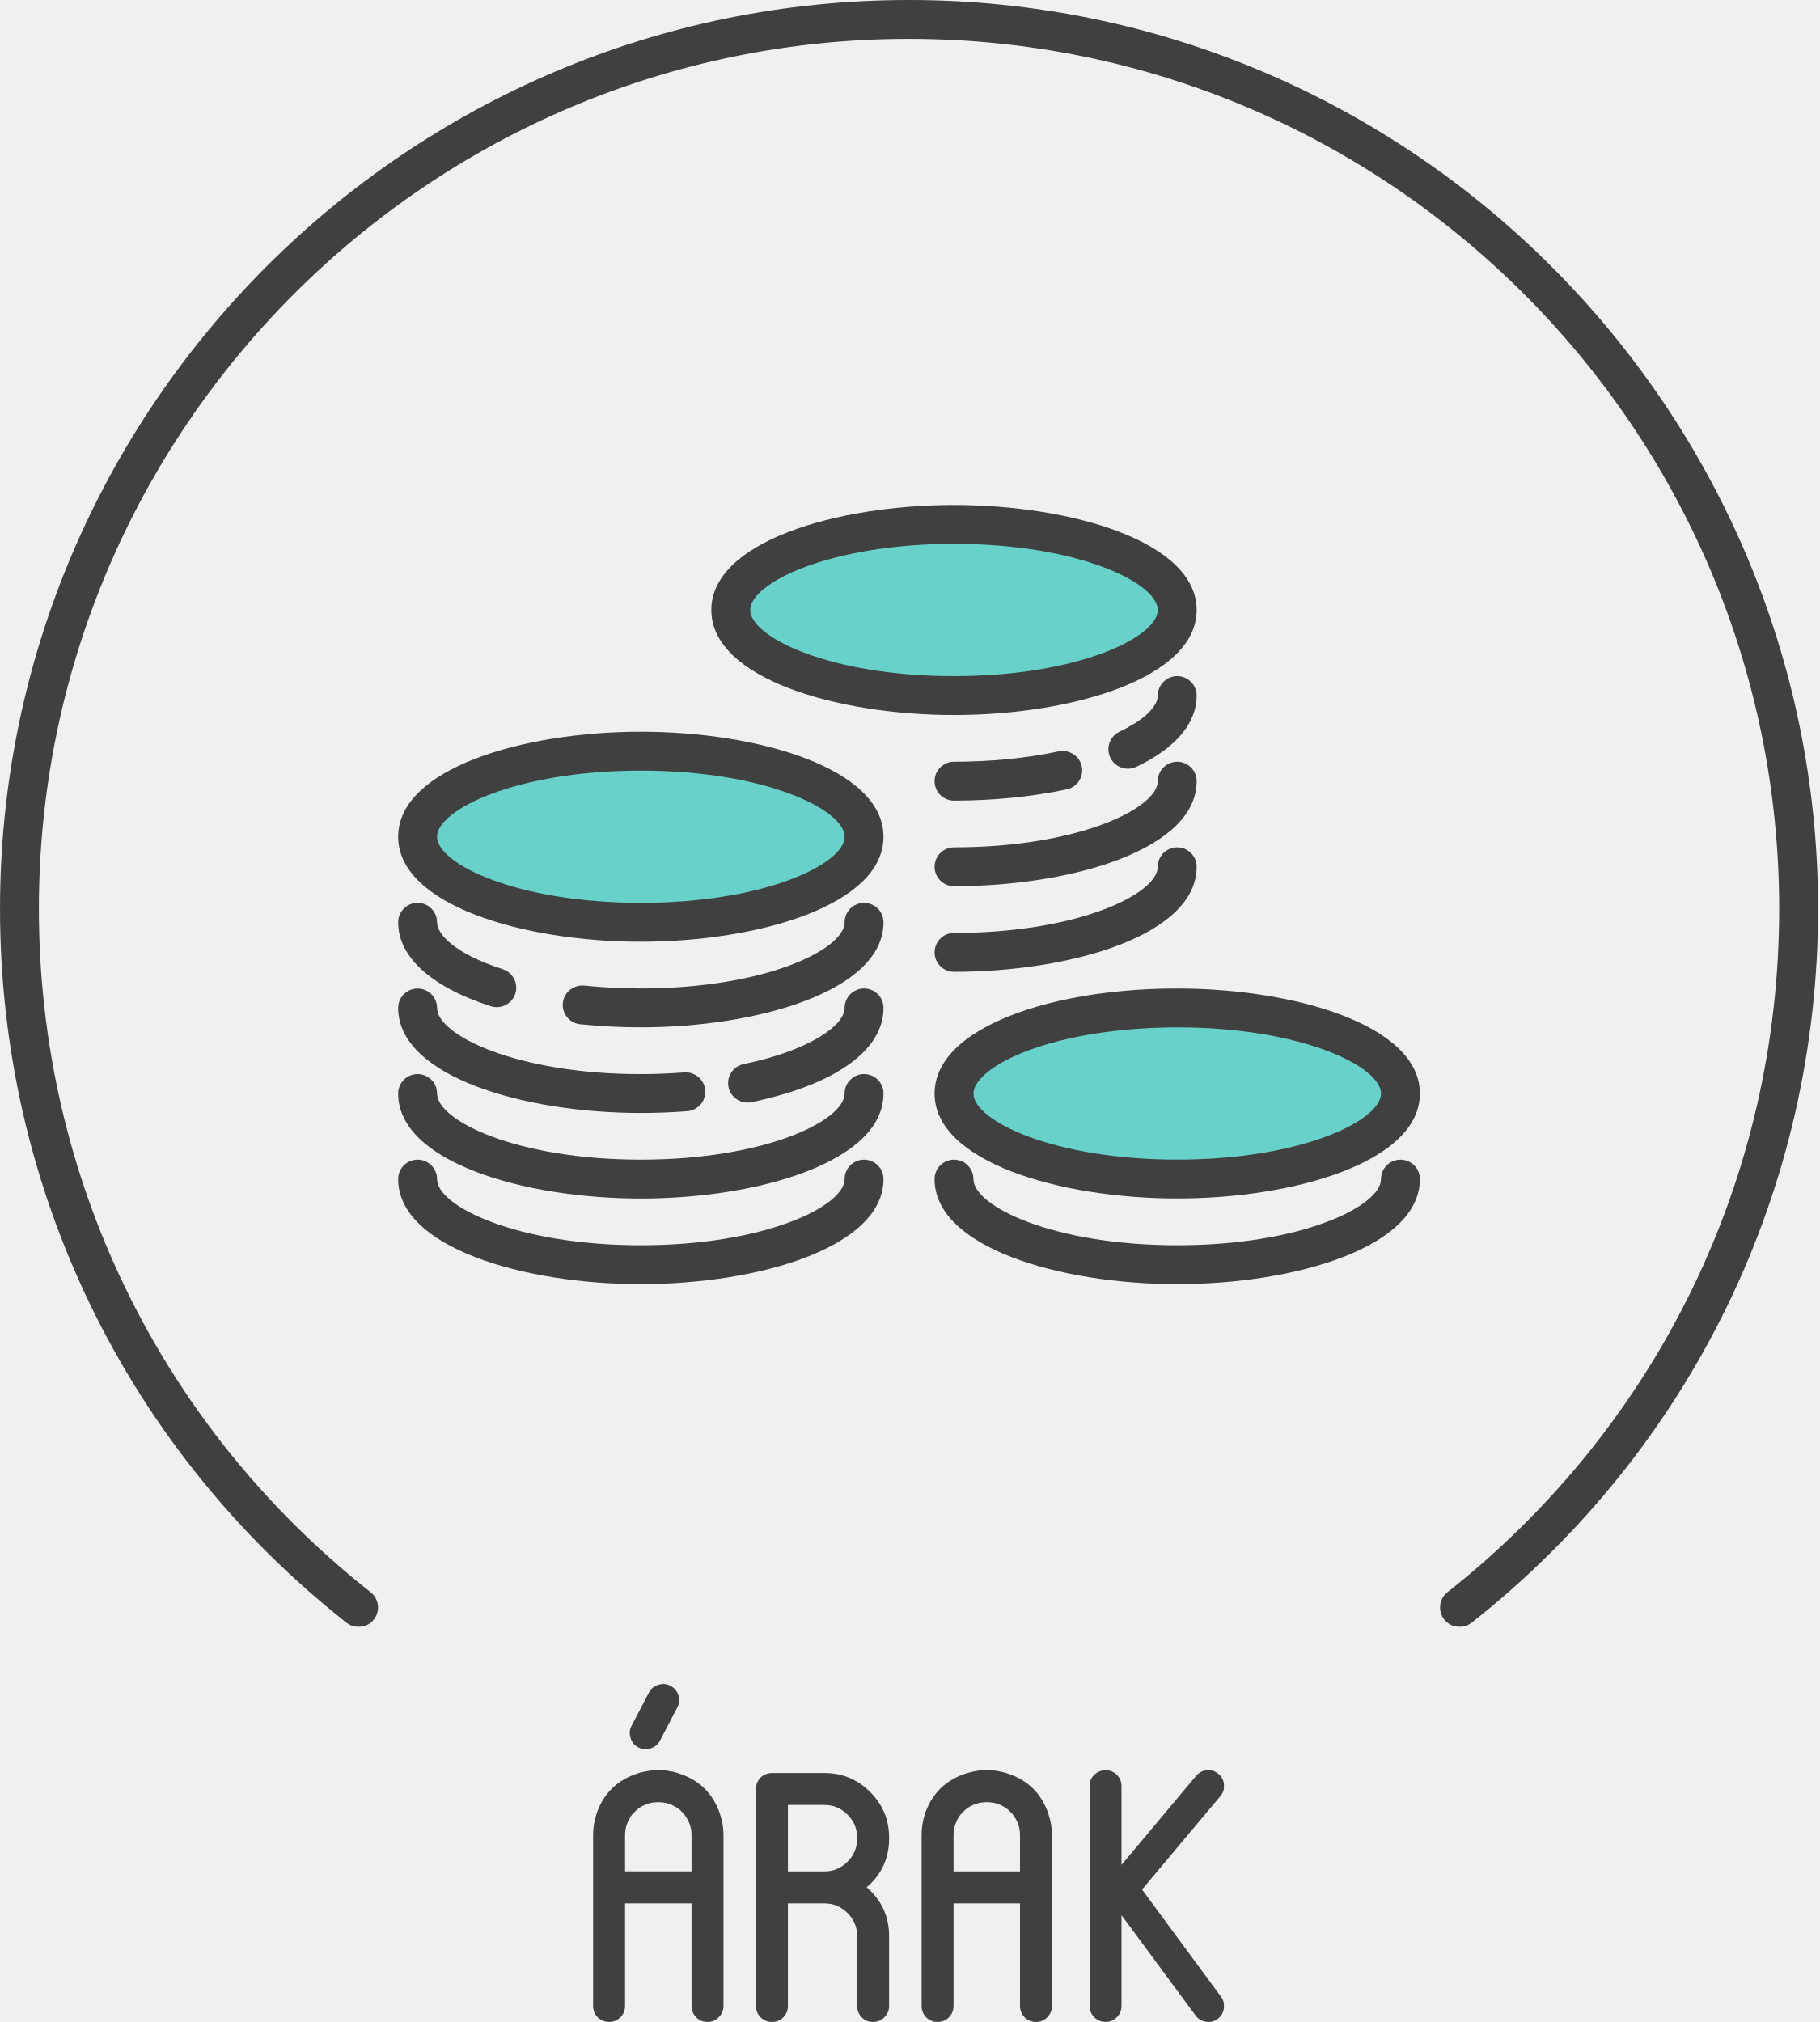
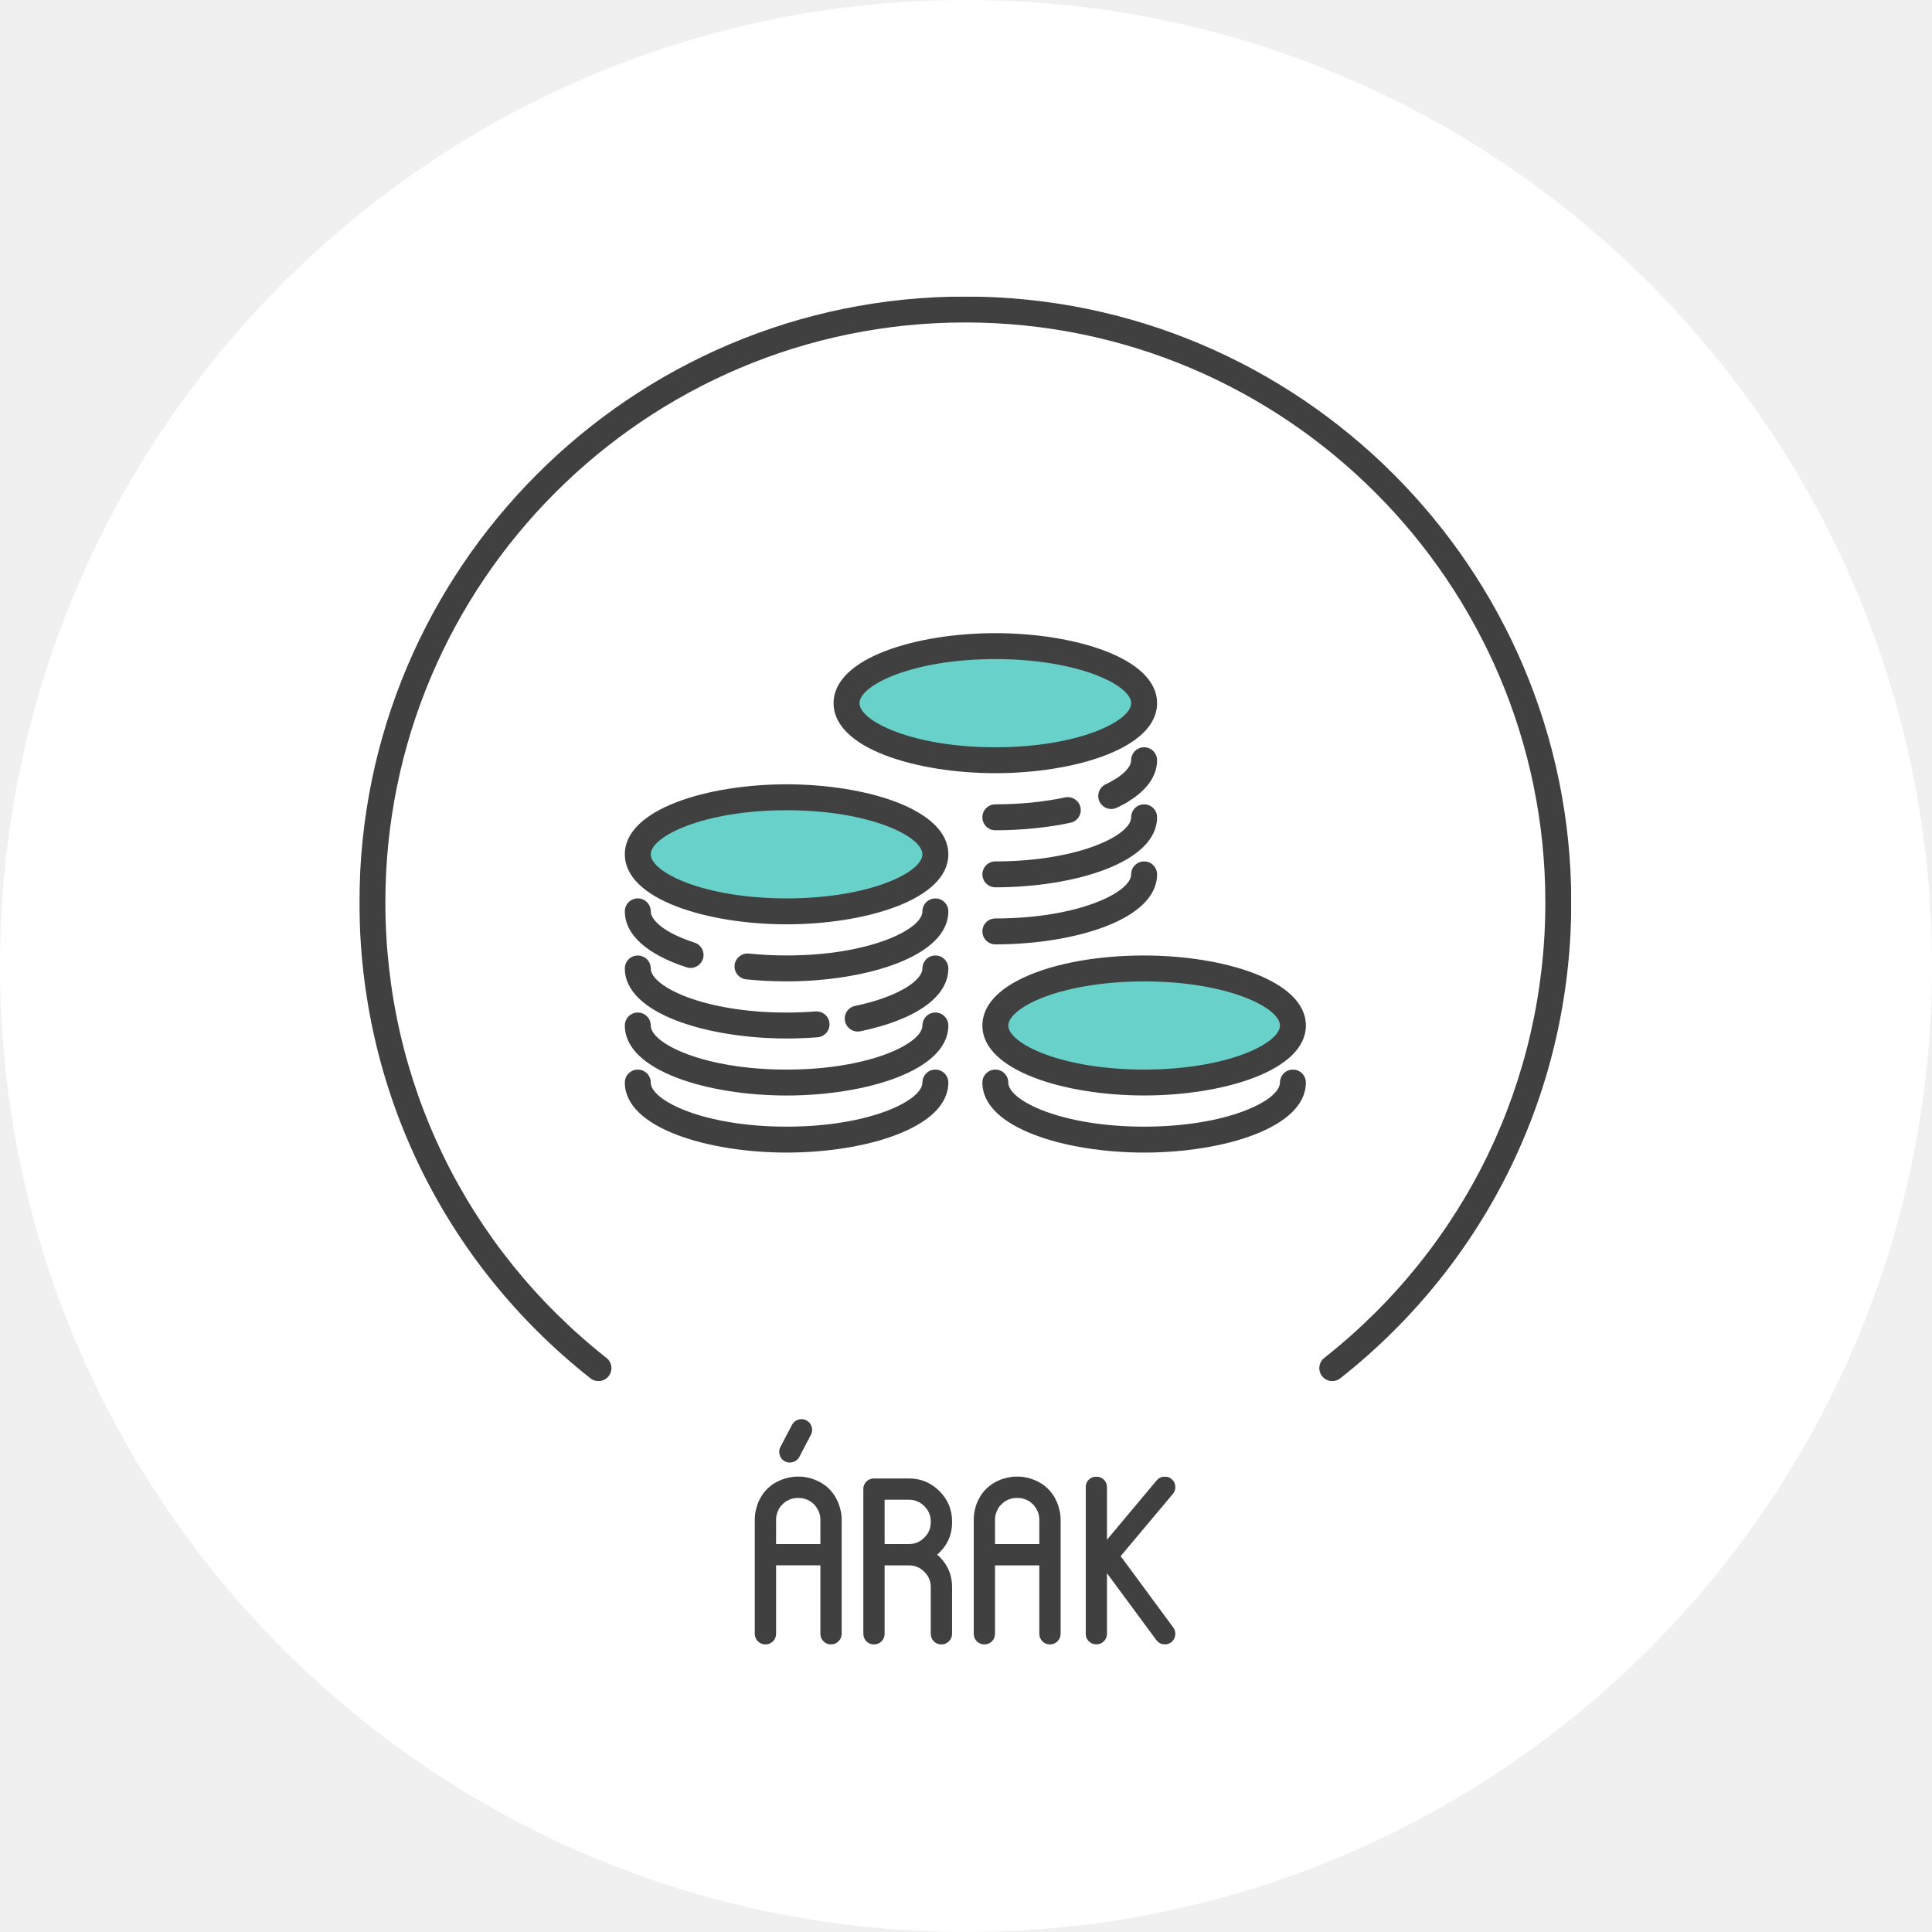
- <svg xmlns="http://www.w3.org/2000/svg" xmlns:xlink="http://www.w3.org/1999/xlink" width="135px" height="150px" viewBox="0 0 135 150" version="1.1">
+ <svg xmlns="http://www.w3.org/2000/svg" xmlns:xlink="http://www.w3.org/1999/xlink" width="215px" height="215px" viewBox="0 0 215 215" version="1.1">
  <defs>
-     <polygon id="path-1" points="0.05 20.192 10.031 20.192 10.031 1.512 0.05 1.512 0.05 20.192" />
-     <polygon id="path-3" points="134.856 0.001 134.856 120.694 0.001 120.694 0.001 0.001 134.856 0.001" />
+     <polygon id="path-1" points="0.05 19.192 10.031 19.192 10.031 0.512 0.05 0.512" />
+     <polygon id="path-3" points="134.856 0.001 134.856 120.694 0.001 120.694 0.001 0.001" />
  </defs>
-   <g id="monitor" stroke="none" stroke-width="1" fill="none" fill-rule="evenodd">
-     <g id="árak" transform="translate(-615, -184)">
-       <g id="Page-1" transform="translate(615, 183)">
-         <path d="M64.093,63.073 C64.093,66.58 56.682,69.419 47.535,69.419 C38.391,69.419 30.977,66.58 30.977,63.073 C30.977,59.565 38.391,56.724 47.535,56.724 C56.682,56.724 64.093,59.565 64.093,63.073" id="Fill-1" fill="#68D1C9" />
-         <path d="M87.322,46.252 C87.322,49.76 79.911,52.601 70.767,52.601 C61.62,52.601 54.206,49.76 54.206,46.252 C54.206,42.745 61.62,39.903 70.767,39.903 C79.911,39.903 87.322,42.745 87.322,46.252" id="Fill-3" fill="#68D1C9" />
-         <path d="M103.88,82.121 C103.88,85.629 96.469,88.47 87.325,88.47 C78.178,88.47 70.765,85.629 70.765,82.121 C70.765,78.613 78.178,75.772 87.325,75.772 C96.469,75.772 103.88,78.613 103.88,82.121" id="Fill-5" fill="#68D1C9" />
-         <path d="M49.737,126.061 C49.449,125.908 49.149,125.882 48.837,125.986 C48.523,126.078 48.292,126.269 48.139,126.554 L46.847,129.026 C46.694,129.315 46.671,129.615 46.772,129.926 C46.864,130.241 47.052,130.472 47.34,130.625 C47.637,130.777 47.943,130.803 48.252,130.7 C48.569,130.607 48.8,130.417 48.953,130.131 L50.245,127.659 C50.398,127.371 50.421,127.071 50.32,126.759 C50.219,126.445 50.026,126.214 49.737,126.061 L49.737,126.061 Z M51.295,139.826 L51.295,137.115 C51.295,136.795 51.234,136.486 51.107,136.189 L51.093,136.163 C51.001,135.952 50.882,135.759 50.738,135.58 C50.75,135.589 50.738,135.577 50.715,135.543 C50.637,135.459 50.551,135.375 50.461,135.289 C50.427,135.263 50.398,135.243 50.383,135.225 C50.331,135.185 50.279,135.145 50.23,135.113 C50.178,135.078 50.127,135.044 50.066,135.012 L49.89,134.923 L49.711,134.845 C49.645,134.822 49.604,134.807 49.599,134.807 C49.503,134.775 49.408,134.75 49.307,134.732 C49.29,134.732 49.255,134.726 49.203,134.718 C49.085,134.703 48.978,134.695 48.889,134.695 L48.774,134.695 C48.681,134.695 48.575,134.703 48.456,134.718 C48.404,134.726 48.37,134.732 48.355,134.732 C48.252,134.75 48.156,134.775 48.064,134.807 L47.937,134.845 C47.877,134.871 47.825,134.897 47.773,134.923 C47.695,134.954 47.637,134.986 47.594,135.012 C47.525,135.044 47.473,135.078 47.429,135.113 C47.38,135.145 47.328,135.185 47.277,135.225 C47.271,135.225 47.245,135.249 47.202,135.289 C47.109,135.375 47.026,135.459 46.948,135.543 C46.939,135.551 46.933,135.56 46.933,135.569 C46.928,135.577 46.916,135.58 46.913,135.58 C46.766,135.759 46.653,135.952 46.567,136.163 C46.567,136.157 46.561,136.163 46.555,136.189 C46.428,136.486 46.365,136.795 46.365,137.115 L46.365,139.826 L51.295,139.826 Z M53.424,135.644 C53.588,136.125 53.666,136.616 53.666,137.115 L53.666,149.804 C53.666,150.133 53.548,150.416 53.311,150.652 C53.083,150.88 52.803,150.996 52.475,150.996 C52.146,150.996 51.866,150.88 51.638,150.652 C51.41,150.416 51.295,150.133 51.295,149.804 L51.295,142.198 L46.365,142.198 L46.365,149.804 C46.365,150.133 46.252,150.416 46.022,150.652 C45.785,150.88 45.508,150.996 45.188,150.996 C44.856,150.996 44.574,150.88 44.337,150.652 C44.109,150.416 43.994,150.133 43.994,149.804 L43.994,137.115 C43.994,136.616 44.072,136.125 44.225,135.644 C44.248,135.56 44.253,135.54 44.236,135.58 C44.758,134.034 45.8,133.022 47.354,132.54 C47.363,132.54 47.375,132.534 47.392,132.525 C47.519,132.491 47.649,132.459 47.784,132.425 L47.825,132.425 C47.848,132.416 47.865,132.413 47.874,132.413 C47.995,132.387 48.116,132.367 48.24,132.35 L48.332,132.335 C48.5,132.326 48.653,132.324 48.788,132.324 L48.875,132.324 C49.01,132.324 49.16,132.326 49.316,132.335 L49.42,132.35 C49.55,132.367 49.671,132.387 49.789,132.413 C49.798,132.413 49.806,132.416 49.824,132.425 L49.876,132.425 C50.011,132.459 50.144,132.491 50.271,132.525 C50.277,132.534 50.285,132.54 50.294,132.54 C51.849,133.022 52.89,134.034 53.412,135.58 C53.421,135.589 53.424,135.603 53.424,135.618 L53.424,135.644 Z" id="Fill-7" fill="#404041" />
-         <path d="M58.444,139.828 L61.147,139.828 C61.814,139.828 62.382,139.591 62.855,139.118 C63.34,138.645 63.579,138.071 63.579,137.393 L63.579,137.318 C63.579,136.649 63.34,136.08 62.855,135.607 C62.382,135.134 61.814,134.898 61.147,134.898 L58.444,134.898 L58.444,139.828 Z M65.95,137.393 C65.95,138.847 65.396,140.053 64.289,141.007 C65.396,141.971 65.95,143.174 65.95,144.619 L65.95,149.803 C65.95,150.134 65.832,150.417 65.595,150.654 C65.367,150.881 65.088,150.997 64.759,150.997 C64.427,150.997 64.153,150.881 63.919,150.654 C63.694,150.417 63.579,150.134 63.579,149.803 L63.579,144.619 C63.579,143.953 63.34,143.381 62.855,142.908 C62.382,142.435 61.814,142.199 61.147,142.199 L58.444,142.199 L58.444,149.803 C58.444,150.134 58.332,150.417 58.104,150.654 C57.867,150.881 57.588,150.997 57.267,150.997 C56.939,150.997 56.653,150.881 56.416,150.654 C56.191,150.417 56.076,150.134 56.076,149.803 L56.076,133.704 C56.076,133.375 56.191,133.098 56.416,132.867 C56.653,132.639 56.939,132.527 57.267,132.527 L61.147,132.527 C62.471,132.527 63.605,132.994 64.542,133.934 C65.48,134.872 65.95,136 65.95,137.318 L65.95,137.393 Z" id="Fill-9" fill="#404041" />
-         <path d="M75.659,139.828 L75.659,137.116 C75.659,136.793 75.599,136.484 75.475,136.19 L75.457,136.164 C75.365,135.954 75.247,135.757 75.102,135.581 C75.114,135.59 75.102,135.576 75.079,135.544 C74.999,135.457 74.915,135.374 74.825,135.29 C74.791,135.264 74.762,135.244 74.748,135.227 C74.696,135.183 74.644,135.146 74.595,135.111 C74.543,135.08 74.488,135.045 74.43,135.01 C74.381,134.984 74.318,134.955 74.257,134.921 C74.194,134.898 74.133,134.872 74.075,134.846 C74.009,134.82 73.969,134.808 73.963,134.808 C73.868,134.774 73.773,134.748 73.672,134.73 C73.654,134.73 73.62,134.728 73.568,134.719 C73.45,134.702 73.343,134.693 73.253,134.693 L73.141,134.693 C73.046,134.693 72.939,134.702 72.821,134.719 C72.769,134.728 72.734,134.73 72.717,134.73 C72.616,134.748 72.521,134.774 72.428,134.808 L72.301,134.846 C72.241,134.872 72.189,134.898 72.137,134.921 C72.059,134.955 72.001,134.984 71.958,135.01 C71.889,135.045 71.837,135.08 71.794,135.111 C71.745,135.146 71.693,135.183 71.641,135.227 C71.632,135.227 71.609,135.247 71.566,135.29 C71.474,135.374 71.39,135.457 71.312,135.544 C71.303,135.553 71.298,135.561 71.298,135.567 C71.292,135.576 71.28,135.581 71.275,135.581 C71.13,135.757 71.018,135.954 70.931,136.164 C70.931,136.155 70.925,136.164 70.92,136.19 C70.793,136.484 70.729,136.793 70.729,137.116 L70.729,139.828 L75.659,139.828 Z M77.788,135.645 C77.952,136.127 78.03,136.617 78.03,137.116 L78.03,149.803 C78.03,150.134 77.912,150.417 77.675,150.654 C77.45,150.881 77.168,150.997 76.842,150.997 C76.51,150.997 76.233,150.881 76.002,150.654 C75.777,150.417 75.659,150.134 75.659,149.803 L75.659,142.199 L70.729,142.199 L70.729,149.803 C70.729,150.134 70.614,150.417 70.389,150.654 C70.152,150.881 69.87,150.997 69.55,150.997 C69.224,150.997 68.938,150.881 68.701,150.654 C68.474,150.417 68.361,150.134 68.361,149.803 L68.361,137.116 C68.361,136.617 68.433,136.127 68.586,135.645 C68.615,135.561 68.618,135.538 68.6,135.581 C69.123,134.035 70.164,133.02 71.719,132.538 C71.727,132.538 71.739,132.535 71.753,132.527 C71.883,132.492 72.013,132.457 72.149,132.426 L72.189,132.426 C72.212,132.417 72.229,132.411 72.238,132.411 C72.356,132.385 72.477,132.365 72.604,132.348 L72.697,132.336 C72.864,132.328 73.017,132.322 73.152,132.322 L73.242,132.322 C73.372,132.322 73.525,132.328 73.68,132.336 L73.784,132.348 C73.914,132.365 74.032,132.385 74.156,132.411 C74.159,132.411 74.171,132.417 74.188,132.426 L74.24,132.426 C74.375,132.457 74.511,132.492 74.635,132.527 C74.638,132.535 74.65,132.538 74.661,132.538 C76.21,133.02 77.254,134.035 77.776,135.581 C77.782,135.59 77.788,135.602 77.788,135.619 L77.788,135.645 Z" id="Fill-11" fill="#404041" />
-         <g id="Group-15" transform="translate(80.76923, 130.8065)">
+   <g id="Page-1" stroke="none" stroke-width="1" fill="none" fill-rule="evenodd">
+     <circle id="Oval" fill="#FFFFFF" cx="107.5" cy="107.5" r="107.5" />
+     <g id="pricesbig" transform="translate(40, 32)">
+       <path d="M64.093,63.073 C64.093,66.58 56.682,69.419 47.535,69.419 C38.391,69.419 30.977,66.58 30.977,63.073 C30.977,59.565 38.391,56.724 47.535,56.724 C56.682,56.724 64.093,59.565 64.093,63.073" id="Fill-1" fill="#68D1C9" fill-rule="nonzero" />
+       <path d="M87.322,46.252 C87.322,49.76 79.911,52.601 70.767,52.601 C61.62,52.601 54.206,49.76 54.206,46.252 C54.206,42.745 61.62,39.903 70.767,39.903 C79.911,39.903 87.322,42.745 87.322,46.252" id="Fill-3" fill="#68D1C9" fill-rule="nonzero" />
+       <path d="M103.88,82.121 C103.88,85.629 96.469,88.47 87.325,88.47 C78.178,88.47 70.765,85.629 70.765,82.121 C70.765,78.613 78.178,75.772 87.325,75.772 C96.469,75.772 103.88,78.613 103.88,82.121" id="Fill-5" fill="#68D1C9" fill-rule="nonzero" />
+       <path d="M49.737,126.061 C49.449,125.908 49.149,125.882 48.837,125.986 C48.523,126.078 48.292,126.269 48.139,126.554 L46.847,129.026 C46.694,129.315 46.671,129.615 46.772,129.926 C46.864,130.241 47.052,130.472 47.34,130.625 C47.637,130.777 47.943,130.803 48.252,130.7 C48.569,130.607 48.8,130.417 48.953,130.131 L50.245,127.659 C50.398,127.371 50.421,127.071 50.32,126.759 C50.219,126.445 50.026,126.214 49.737,126.061 L49.737,126.061 Z M51.295,139.826 L51.295,137.115 C51.295,136.795 51.234,136.486 51.107,136.189 L51.093,136.163 C51.001,135.952 50.882,135.759 50.738,135.58 C50.75,135.589 50.738,135.577 50.715,135.543 C50.637,135.459 50.551,135.375 50.461,135.289 C50.427,135.263 50.398,135.243 50.383,135.225 C50.331,135.185 50.279,135.145 50.23,135.113 C50.178,135.078 50.127,135.044 50.066,135.012 L49.89,134.923 L49.711,134.845 C49.645,134.822 49.604,134.807 49.599,134.807 C49.503,134.775 49.408,134.75 49.307,134.732 C49.29,134.732 49.255,134.726 49.203,134.718 C49.085,134.703 48.978,134.695 48.889,134.695 L48.774,134.695 C48.681,134.695 48.575,134.703 48.456,134.718 C48.404,134.726 48.37,134.732 48.355,134.732 C48.252,134.75 48.156,134.775 48.064,134.807 L47.937,134.845 C47.877,134.871 47.825,134.897 47.773,134.923 C47.695,134.954 47.637,134.986 47.594,135.012 C47.525,135.044 47.473,135.078 47.429,135.113 C47.38,135.145 47.328,135.185 47.277,135.225 C47.271,135.225 47.245,135.249 47.202,135.289 C47.109,135.375 47.026,135.459 46.948,135.543 C46.939,135.551 46.933,135.56 46.933,135.569 C46.928,135.577 46.916,135.58 46.913,135.58 C46.766,135.759 46.653,135.952 46.567,136.163 C46.567,136.157 46.561,136.163 46.555,136.189 C46.428,136.486 46.365,136.795 46.365,137.115 L46.365,139.826 L51.295,139.826 Z M53.424,135.644 C53.588,136.125 53.666,136.616 53.666,137.115 L53.666,149.804 C53.666,150.133 53.548,150.416 53.311,150.652 C53.083,150.88 52.803,150.996 52.475,150.996 C52.146,150.996 51.866,150.88 51.638,150.652 C51.41,150.416 51.295,150.133 51.295,149.804 L51.295,142.198 L46.365,142.198 L46.365,149.804 C46.365,150.133 46.252,150.416 46.022,150.652 C45.785,150.88 45.508,150.996 45.188,150.996 C44.856,150.996 44.574,150.88 44.337,150.652 C44.109,150.416 43.994,150.133 43.994,149.804 L43.994,137.115 C43.994,136.616 44.072,136.125 44.225,135.644 C44.248,135.56 44.253,135.54 44.236,135.58 C44.758,134.034 45.8,133.022 47.354,132.54 C47.363,132.54 47.375,132.534 47.392,132.525 C47.519,132.491 47.649,132.459 47.784,132.425 L47.825,132.425 C47.848,132.416 47.865,132.413 47.874,132.413 C47.995,132.387 48.116,132.367 48.24,132.35 L48.332,132.335 C48.5,132.326 48.653,132.324 48.788,132.324 L48.875,132.324 C49.01,132.324 49.16,132.326 49.316,132.335 L49.42,132.35 C49.55,132.367 49.671,132.387 49.789,132.413 C49.798,132.413 49.806,132.416 49.824,132.425 L49.876,132.425 C50.011,132.459 50.144,132.491 50.271,132.525 C50.277,132.534 50.285,132.54 50.294,132.54 C51.849,133.022 52.89,134.034 53.412,135.58 C53.421,135.589 53.424,135.603 53.424,135.618 L53.424,135.644 Z" id="Fill-7" fill="#404041" fill-rule="nonzero" />
+       <path d="M58.444,139.828 L61.147,139.828 C61.814,139.828 62.382,139.591 62.855,139.118 C63.34,138.645 63.579,138.071 63.579,137.393 L63.579,137.318 C63.579,136.649 63.34,136.08 62.855,135.607 C62.382,135.134 61.814,134.898 61.147,134.898 L58.444,134.898 L58.444,139.828 Z M65.95,137.393 C65.95,138.847 65.396,140.053 64.289,141.007 C65.396,141.971 65.95,143.174 65.95,144.619 L65.95,149.803 C65.95,150.134 65.832,150.417 65.595,150.654 C65.367,150.881 65.088,150.997 64.759,150.997 C64.427,150.997 64.153,150.881 63.919,150.654 C63.694,150.417 63.579,150.134 63.579,149.803 L63.579,144.619 C63.579,143.953 63.34,143.381 62.855,142.908 C62.382,142.435 61.814,142.199 61.147,142.199 L58.444,142.199 L58.444,149.803 C58.444,150.134 58.332,150.417 58.104,150.654 C57.867,150.881 57.588,150.997 57.267,150.997 C56.939,150.997 56.653,150.881 56.416,150.654 C56.191,150.417 56.076,150.134 56.076,149.803 L56.076,133.704 C56.076,133.375 56.191,133.098 56.416,132.867 C56.653,132.639 56.939,132.527 57.267,132.527 L61.147,132.527 C62.471,132.527 63.605,132.994 64.542,133.934 C65.48,134.872 65.95,136 65.95,137.318 L65.95,137.393 Z" id="Fill-9" fill="#404041" fill-rule="nonzero" />
+       <path d="M75.659,139.828 L75.659,137.116 C75.659,136.793 75.599,136.484 75.475,136.19 L75.457,136.164 C75.365,135.954 75.247,135.757 75.102,135.581 C75.114,135.59 75.102,135.576 75.079,135.544 C74.999,135.457 74.915,135.374 74.825,135.29 C74.791,135.264 74.762,135.244 74.748,135.227 C74.696,135.183 74.644,135.146 74.595,135.111 C74.543,135.08 74.488,135.045 74.43,135.01 C74.381,134.984 74.318,134.955 74.257,134.921 C74.194,134.898 74.133,134.872 74.075,134.846 C74.009,134.82 73.969,134.808 73.963,134.808 C73.868,134.774 73.773,134.748 73.672,134.73 C73.654,134.73 73.62,134.728 73.568,134.719 C73.45,134.702 73.343,134.693 73.253,134.693 L73.141,134.693 C73.046,134.693 72.939,134.702 72.821,134.719 C72.769,134.728 72.734,134.73 72.717,134.73 C72.616,134.748 72.521,134.774 72.428,134.808 L72.301,134.846 C72.241,134.872 72.189,134.898 72.137,134.921 C72.059,134.955 72.001,134.984 71.958,135.01 C71.889,135.045 71.837,135.08 71.794,135.111 C71.745,135.146 71.693,135.183 71.641,135.227 C71.632,135.227 71.609,135.247 71.566,135.29 C71.474,135.374 71.39,135.457 71.312,135.544 C71.303,135.553 71.298,135.561 71.298,135.567 C71.292,135.576 71.28,135.581 71.275,135.581 C71.13,135.757 71.018,135.954 70.931,136.164 C70.931,136.155 70.925,136.164 70.92,136.19 C70.793,136.484 70.729,136.793 70.729,137.116 L70.729,139.828 L75.659,139.828 Z M77.788,135.645 C77.952,136.127 78.03,136.617 78.03,137.116 L78.03,149.803 C78.03,150.134 77.912,150.417 77.675,150.654 C77.45,150.881 77.168,150.997 76.842,150.997 C76.51,150.997 76.233,150.881 76.002,150.654 C75.777,150.417 75.659,150.134 75.659,149.803 L75.659,142.199 L70.729,142.199 L70.729,149.803 C70.729,150.134 70.614,150.417 70.389,150.654 C70.152,150.881 69.87,150.997 69.55,150.997 C69.224,150.997 68.938,150.881 68.701,150.654 C68.474,150.417 68.361,150.134 68.361,149.803 L68.361,137.116 C68.361,136.617 68.433,136.127 68.586,135.645 C68.615,135.561 68.618,135.538 68.6,135.581 C69.123,134.035 70.164,133.02 71.719,132.538 C71.727,132.538 71.739,132.535 71.753,132.527 C71.883,132.492 72.013,132.457 72.149,132.426 L72.189,132.426 C72.212,132.417 72.229,132.411 72.238,132.411 C72.356,132.385 72.477,132.365 72.604,132.348 L72.697,132.336 C72.864,132.328 73.017,132.322 73.152,132.322 L73.242,132.322 C73.372,132.322 73.525,132.328 73.68,132.336 L73.784,132.348 C73.914,132.365 74.032,132.385 74.156,132.411 C74.159,132.411 74.171,132.417 74.188,132.426 L74.24,132.426 C74.375,132.457 74.511,132.492 74.635,132.527 C74.638,132.535 74.65,132.538 74.661,132.538 C76.21,133.02 77.254,134.035 77.776,135.581 C77.782,135.59 77.788,135.602 77.788,135.619 L77.788,135.645 Z" id="Fill-11" fill="#404041" fill-rule="nonzero" />
+       <g id="Group-15" transform="translate(80.76923, 131.8065)">
+         <g id="Fill-13-Clipped">
          <mask id="mask-2" fill="white">
            <use xlink:href="#path-1" />
          </mask>
-           <g id="Clip-14" />
-           <path d="M9.8,18.313 C9.991,18.575 10.066,18.867 10.014,19.187 C9.965,19.51 9.812,19.767 9.558,19.96 C9.296,20.156 9.004,20.228 8.684,20.176 C8.361,20.125 8.104,19.969 7.911,19.706 L2.419,12.267 L2.419,18.997 C2.419,19.328 2.306,19.605 2.078,19.833 C1.842,20.07 1.565,20.188 1.242,20.188 C0.913,20.188 0.627,20.07 0.391,19.833 C0.166,19.605 0.05,19.328 0.05,18.997 L0.05,2.696 C0.05,2.367 0.166,2.087 0.391,1.859 C0.627,1.631 0.913,1.516 1.242,1.516 C1.565,1.516 1.842,1.631 2.078,1.859 C2.306,2.087 2.419,2.367 2.419,2.696 L2.419,8.54 L7.96,1.923 C8.174,1.677 8.436,1.542 8.759,1.516 C9.091,1.49 9.376,1.585 9.622,1.796 C9.864,2.006 10.002,2.272 10.025,2.595 C10.054,2.915 9.959,3.198 9.749,3.443 L3.942,10.366 L9.8,18.313 Z" id="Fill-13" fill="#404041" mask="url(#mask-2)" />
+           <g id="path-1" />
+           <path d="M9.8,17.313 C9.991,17.575 10.066,17.867 10.014,18.187 C9.965,18.51 9.812,18.767 9.558,18.96 C9.296,19.156 9.004,19.228 8.684,19.176 C8.361,19.125 8.104,18.969 7.911,18.706 L2.419,11.267 L2.419,17.997 C2.419,18.328 2.306,18.605 2.078,18.833 C1.842,19.07 1.565,19.188 1.242,19.188 C0.913,19.188 0.627,19.07 0.391,18.833 C0.166,18.605 0.05,18.328 0.05,17.997 L0.05,1.696 C0.05,1.367 0.166,1.087 0.391,0.859 C0.627,0.631 0.913,0.516 1.242,0.516 C1.565,0.516 1.842,0.631 2.078,0.859 C2.306,1.087 2.419,1.367 2.419,1.696 L2.419,7.54 L7.96,0.923 C8.174,0.677 8.436,0.542 8.759,0.516 C9.091,0.49 9.376,0.585 9.622,0.796 C9.864,1.006 10.002,1.272 10.025,1.595 C10.054,1.915 9.959,2.198 9.749,2.443 L3.942,9.366 L9.8,17.313 Z" id="Fill-13" fill="#404041" fill-rule="nonzero" mask="url(#mask-2)" />
        </g>
-         <g id="Group-18" transform="translate(0, 0.998846)">
+       </g>
+       <g id="Group-18" transform="translate(0, 0.998846)">
+         <g id="Fill-16-Clipped">
          <mask id="mask-4" fill="white">
            <use xlink:href="#path-3" />
          </mask>
-           <g id="Clip-17" />
-           <path d="M108.26,120.693 C107.836,120.693 107.412,120.505 107.127,120.145 C106.636,119.519 106.743,118.61 107.366,118.117 C123.004,105.782 131.972,87.301 131.972,67.417 C131.972,31.835 103.01,2.885 67.414,2.885 C31.833,2.885 2.885,31.835 2.885,67.417 C2.885,87.301 11.854,105.782 27.491,118.117 C28.117,118.61 28.224,119.519 27.731,120.145 C27.237,120.771 26.332,120.877 25.706,120.384 C9.37,107.496 0.001,88.189 0.001,67.417 C0.001,30.246 30.24,0.001 67.414,0.001 C104.6,0.001 134.857,30.246 134.857,67.417 C134.857,88.189 125.487,107.496 109.155,120.384 C108.889,120.592 108.572,120.693 108.26,120.693" id="Fill-16" fill="#404041" mask="url(#mask-4)" />
+           <g id="path-3" />
+           <path d="M108.26,120.693 C107.836,120.693 107.412,120.505 107.127,120.145 C106.636,119.519 106.743,118.61 107.366,118.117 C123.004,105.782 131.972,87.301 131.972,67.417 C131.972,31.835 103.01,2.885 67.414,2.885 C31.833,2.885 2.885,31.835 2.885,67.417 C2.885,87.301 11.854,105.782 27.491,118.117 C28.117,118.61 28.224,119.519 27.731,120.145 C27.237,120.771 26.332,120.877 25.706,120.384 C9.37,107.496 0.001,88.189 0.001,67.417 C0.001,30.246 30.24,0.001 67.414,0.001 C104.6,0.001 134.857,30.246 134.857,67.417 C134.857,88.189 125.487,107.496 109.155,120.384 C108.889,120.592 108.572,120.693 108.26,120.693" id="Fill-16" fill="#404041" fill-rule="nonzero" mask="url(#mask-4)" />
        </g>
-         <path d="M47.534,58.166 C38.306,58.166 32.419,61.07 32.419,63.072 C32.419,65.074 38.306,67.976 47.534,67.976 C56.762,67.976 62.65,65.074 62.65,63.072 C62.65,61.07 56.762,58.166 47.534,58.166 M47.534,70.861 C38.808,70.861 29.534,68.132 29.534,63.072 C29.534,58.013 38.808,55.281 47.534,55.281 C56.26,55.281 65.534,58.013 65.534,63.072 C65.534,68.132 56.26,70.861 47.534,70.861" id="Fill-19" fill="#404041" />
-         <path d="M36.849,75.716 C36.702,75.716 36.549,75.692 36.405,75.646 C31.974,74.207 29.534,71.994 29.534,69.418 C29.534,68.622 30.177,67.976 30.976,67.976 C31.772,67.976 32.418,68.622 32.418,69.418 C32.418,70.295 33.693,71.732 37.293,72.9 C38.052,73.148 38.468,73.962 38.222,74.718 C38.023,75.329 37.458,75.716 36.849,75.716" id="Fill-21" fill="#404041" />
-         <path d="M47.534,77.211 C46.005,77.211 44.491,77.136 43.034,76.983 C42.244,76.903 41.67,76.193 41.75,75.4 C41.831,74.606 42.558,74.041 43.334,74.113 C44.693,74.255 46.103,74.327 47.534,74.327 C56.762,74.327 62.65,71.422 62.65,69.423 C62.65,68.624 63.296,67.98 64.092,67.98 C64.891,67.98 65.534,68.624 65.534,69.423 C65.534,74.482 56.26,77.211 47.534,77.211" id="Fill-23" fill="#404041" />
-         <path d="M87.322,77.214 C82.265,77.214 77.508,78.131 74.595,79.669 L74.592,79.669 C73.098,80.456 72.206,81.371 72.206,82.121 C72.206,84.123 78.094,87.025 87.322,87.025 C96.55,87.025 102.437,84.123 102.437,82.121 C102.437,80.119 96.55,77.214 87.322,77.214 M87.322,89.909 C78.596,89.909 69.322,87.18 69.322,82.121 C69.322,80.78 70.002,78.824 73.248,77.116 C76.608,75.345 81.737,74.33 87.322,74.33 C96.048,74.33 105.322,77.061 105.322,82.121 C105.322,87.18 96.048,89.909 87.322,89.909" id="Fill-25" fill="#404041" />
-         <path d="M87.325,96.263 C78.599,96.263 69.322,93.531 69.322,88.471 C69.322,87.672 69.965,87.029 70.764,87.029 C71.56,87.029 72.206,87.672 72.206,88.471 C72.206,90.473 78.097,93.378 87.325,93.378 C96.55,93.378 102.437,90.473 102.437,88.471 C102.437,87.672 103.083,87.029 103.879,87.029 C104.678,87.029 105.322,87.672 105.322,88.471 C105.322,93.531 96.048,96.263 87.325,96.263" id="Fill-27" fill="#404041" />
-         <path d="M47.534,83.566 C38.808,83.566 29.534,80.835 29.534,75.775 C29.534,74.976 30.177,74.333 30.976,74.333 C31.773,74.333 32.419,74.976 32.419,75.775 C32.419,77.777 38.306,80.682 47.534,80.682 C48.639,80.682 49.718,80.636 50.759,80.555 C51.547,80.506 52.248,81.083 52.308,81.879 C52.375,82.672 51.78,83.367 50.984,83.431 C49.871,83.517 48.717,83.566 47.534,83.566" id="Fill-29" fill="#404041" />
-         <path d="M55.447,82.795 C54.781,82.795 54.181,82.327 54.04,81.647 C53.875,80.868 54.374,80.103 55.153,79.942 C60.074,78.912 62.65,77.066 62.65,75.771 C62.65,74.975 63.296,74.328 64.092,74.328 C64.889,74.328 65.535,74.975 65.535,75.771 C65.535,78.915 61.966,81.465 55.747,82.763 C55.643,82.786 55.545,82.795 55.447,82.795" id="Fill-31" fill="#404041" />
-         <path d="M47.534,89.913 C38.808,89.913 29.534,87.181 29.534,82.122 C29.534,81.323 30.177,80.679 30.976,80.679 C31.773,80.679 32.419,81.323 32.419,82.122 C32.419,84.124 38.306,87.028 47.534,87.028 C56.762,87.028 62.65,84.124 62.65,82.122 C62.65,81.323 63.296,80.679 64.092,80.679 C64.891,80.679 65.534,81.323 65.534,82.122 C65.534,87.181 56.26,89.913 47.534,89.913" id="Fill-33" fill="#404041" />
-         <path d="M47.534,96.263 C38.808,96.263 29.534,93.531 29.534,88.471 C29.534,87.672 30.177,87.029 30.976,87.029 C31.773,87.029 32.419,87.672 32.419,88.471 C32.419,90.473 38.306,93.378 47.534,93.378 C56.762,93.378 62.65,90.473 62.65,88.471 C62.65,87.672 63.296,87.029 64.092,87.029 C64.891,87.029 65.534,87.672 65.534,88.471 C65.534,93.531 56.26,96.263 47.534,96.263" id="Fill-35" fill="#404041" />
-         <path d="M70.766,41.345 C61.538,41.345 55.648,44.25 55.648,46.252 C55.648,48.254 61.538,51.159 70.766,51.159 C79.991,51.159 85.878,48.254 85.878,46.252 C85.878,44.25 79.991,41.345 70.766,41.345 M70.766,54.043 C62.04,54.043 52.763,51.314 52.763,46.252 C52.763,41.192 62.04,38.46 70.766,38.46 C79.489,38.46 88.763,41.192 88.763,46.252 C88.763,51.314 79.489,54.043 70.766,54.043" id="Fill-37" fill="#404041" />
-         <path d="M70.763,60.394 C69.967,60.394 69.321,59.748 69.321,58.951 C69.321,58.155 69.967,57.509 70.763,57.509 C73.481,57.509 76.166,57.244 78.526,56.739 C79.293,56.577 80.072,57.068 80.239,57.847 C80.407,58.625 79.91,59.393 79.129,59.557 C76.576,60.105 73.683,60.394 70.763,60.394" id="Fill-39" fill="#404041" />
-         <path d="M83.66,58.027 C83.12,58.027 82.604,57.725 82.356,57.202 C82.015,56.484 82.321,55.625 83.039,55.281 C83.334,55.143 83.608,55.001 83.862,54.851 C84.545,54.448 85.431,54.67 85.84,55.356 C86.244,56.043 86.016,56.928 85.333,57.332 C85.007,57.525 84.652,57.71 84.28,57.889 C84.081,57.981 83.867,58.027 83.66,58.027" id="Fill-41" fill="#404041" />
-         <path d="M84.6,57.534 C84.104,57.534 83.62,57.278 83.351,56.816 C82.953,56.127 83.187,55.247 83.876,54.846 C85.148,54.105 85.878,53.288 85.878,52.602 C85.878,51.806 86.524,51.159 87.32,51.159 C88.12,51.159 88.763,51.806 88.763,52.602 C88.763,53.851 88.166,55.688 85.324,57.338 C85.096,57.471 84.848,57.534 84.6,57.534" id="Fill-43" fill="#404041" />
-         <path d="M70.766,66.743 C69.97,66.743 69.324,66.097 69.324,65.301 C69.324,64.505 69.97,63.859 70.766,63.859 C79.991,63.859 85.878,60.954 85.878,58.952 C85.878,58.153 86.525,57.51 87.321,57.51 C88.12,57.51 88.763,58.153 88.763,58.952 C88.763,64.012 79.489,66.743 70.766,66.743" id="Fill-45" fill="#404041" />
-         <path d="M70.766,73.093 C69.97,73.093 69.324,72.447 69.324,71.651 C69.324,70.854 69.97,70.208 70.766,70.208 C79.991,70.208 85.878,67.303 85.878,65.302 C85.878,64.502 86.525,63.859 87.321,63.859 C88.12,63.859 88.763,64.502 88.763,65.302 C88.763,70.361 79.489,73.093 70.766,73.093" id="Fill-47" fill="#404041" />
      </g>
+       <path d="M47.534,58.166 C38.306,58.166 32.419,61.07 32.419,63.072 C32.419,65.074 38.306,67.976 47.534,67.976 C56.762,67.976 62.65,65.074 62.65,63.072 C62.65,61.07 56.762,58.166 47.534,58.166 M47.534,70.861 C38.808,70.861 29.534,68.132 29.534,63.072 C29.534,58.013 38.808,55.281 47.534,55.281 C56.26,55.281 65.534,58.013 65.534,63.072 C65.534,68.132 56.26,70.861 47.534,70.861" id="Fill-19" fill="#404041" fill-rule="nonzero" />
+       <path d="M36.849,75.716 C36.702,75.716 36.549,75.692 36.405,75.646 C31.974,74.207 29.534,71.994 29.534,69.418 C29.534,68.622 30.177,67.976 30.976,67.976 C31.772,67.976 32.418,68.622 32.418,69.418 C32.418,70.295 33.693,71.732 37.293,72.9 C38.052,73.148 38.468,73.962 38.222,74.718 C38.023,75.329 37.458,75.716 36.849,75.716" id="Fill-21" fill="#404041" fill-rule="nonzero" />
+       <path d="M47.534,77.211 C46.005,77.211 44.491,77.136 43.034,76.983 C42.244,76.903 41.67,76.193 41.75,75.4 C41.831,74.606 42.558,74.041 43.334,74.113 C44.693,74.255 46.103,74.327 47.534,74.327 C56.762,74.327 62.65,71.422 62.65,69.423 C62.65,68.624 63.296,67.98 64.092,67.98 C64.891,67.98 65.534,68.624 65.534,69.423 C65.534,74.482 56.26,77.211 47.534,77.211" id="Fill-23" fill="#404041" fill-rule="nonzero" />
+       <path d="M87.322,77.214 C82.265,77.214 77.508,78.131 74.595,79.669 L74.592,79.669 C73.098,80.456 72.206,81.371 72.206,82.121 C72.206,84.123 78.094,87.025 87.322,87.025 C96.55,87.025 102.437,84.123 102.437,82.121 C102.437,80.119 96.55,77.214 87.322,77.214 M87.322,89.909 C78.596,89.909 69.322,87.18 69.322,82.121 C69.322,80.78 70.002,78.824 73.248,77.116 C76.608,75.345 81.737,74.33 87.322,74.33 C96.048,74.33 105.322,77.061 105.322,82.121 C105.322,87.18 96.048,89.909 87.322,89.909" id="Fill-25" fill="#404041" fill-rule="nonzero" />
+       <path d="M87.325,96.263 C78.599,96.263 69.322,93.531 69.322,88.471 C69.322,87.672 69.965,87.029 70.764,87.029 C71.56,87.029 72.206,87.672 72.206,88.471 C72.206,90.473 78.097,93.378 87.325,93.378 C96.55,93.378 102.437,90.473 102.437,88.471 C102.437,87.672 103.083,87.029 103.879,87.029 C104.678,87.029 105.322,87.672 105.322,88.471 C105.322,93.531 96.048,96.263 87.325,96.263" id="Fill-27" fill="#404041" fill-rule="nonzero" />
+       <path d="M47.534,83.566 C38.808,83.566 29.534,80.835 29.534,75.775 C29.534,74.976 30.177,74.333 30.976,74.333 C31.773,74.333 32.419,74.976 32.419,75.775 C32.419,77.777 38.306,80.682 47.534,80.682 C48.639,80.682 49.718,80.636 50.759,80.555 C51.547,80.506 52.248,81.083 52.308,81.879 C52.375,82.672 51.78,83.367 50.984,83.431 C49.871,83.517 48.717,83.566 47.534,83.566" id="Fill-29" fill="#404041" fill-rule="nonzero" />
+       <path d="M55.447,82.795 C54.781,82.795 54.181,82.327 54.04,81.647 C53.875,80.868 54.374,80.103 55.153,79.942 C60.074,78.912 62.65,77.066 62.65,75.771 C62.65,74.975 63.296,74.328 64.092,74.328 C64.889,74.328 65.535,74.975 65.535,75.771 C65.535,78.915 61.966,81.465 55.747,82.763 C55.643,82.786 55.545,82.795 55.447,82.795" id="Fill-31" fill="#404041" fill-rule="nonzero" />
+       <path d="M47.534,89.913 C38.808,89.913 29.534,87.181 29.534,82.122 C29.534,81.323 30.177,80.679 30.976,80.679 C31.773,80.679 32.419,81.323 32.419,82.122 C32.419,84.124 38.306,87.028 47.534,87.028 C56.762,87.028 62.65,84.124 62.65,82.122 C62.65,81.323 63.296,80.679 64.092,80.679 C64.891,80.679 65.534,81.323 65.534,82.122 C65.534,87.181 56.26,89.913 47.534,89.913" id="Fill-33" fill="#404041" fill-rule="nonzero" />
+       <path d="M47.534,96.263 C38.808,96.263 29.534,93.531 29.534,88.471 C29.534,87.672 30.177,87.029 30.976,87.029 C31.773,87.029 32.419,87.672 32.419,88.471 C32.419,90.473 38.306,93.378 47.534,93.378 C56.762,93.378 62.65,90.473 62.65,88.471 C62.65,87.672 63.296,87.029 64.092,87.029 C64.891,87.029 65.534,87.672 65.534,88.471 C65.534,93.531 56.26,96.263 47.534,96.263" id="Fill-35" fill="#404041" fill-rule="nonzero" />
+       <path d="M70.766,41.345 C61.538,41.345 55.648,44.25 55.648,46.252 C55.648,48.254 61.538,51.159 70.766,51.159 C79.991,51.159 85.878,48.254 85.878,46.252 C85.878,44.25 79.991,41.345 70.766,41.345 M70.766,54.043 C62.04,54.043 52.763,51.314 52.763,46.252 C52.763,41.192 62.04,38.46 70.766,38.46 C79.489,38.46 88.763,41.192 88.763,46.252 C88.763,51.314 79.489,54.043 70.766,54.043" id="Fill-37" fill="#404041" fill-rule="nonzero" />
+       <path d="M70.763,60.394 C69.967,60.394 69.321,59.748 69.321,58.951 C69.321,58.155 69.967,57.509 70.763,57.509 C73.481,57.509 76.166,57.244 78.526,56.739 C79.293,56.577 80.072,57.068 80.239,57.847 C80.407,58.625 79.91,59.393 79.129,59.557 C76.576,60.105 73.683,60.394 70.763,60.394" id="Fill-39" fill="#404041" fill-rule="nonzero" />
+       <path d="M83.66,58.027 C83.12,58.027 82.604,57.725 82.356,57.202 C82.015,56.484 82.321,55.625 83.039,55.281 C83.334,55.143 83.608,55.001 83.862,54.851 C84.545,54.448 85.431,54.67 85.84,55.356 C86.244,56.043 86.016,56.928 85.333,57.332 C85.007,57.525 84.652,57.71 84.28,57.889 C84.081,57.981 83.867,58.027 83.66,58.027" id="Fill-41" fill="#404041" fill-rule="nonzero" />
+       <path d="M84.6,57.534 C84.104,57.534 83.62,57.278 83.351,56.816 C82.953,56.127 83.187,55.247 83.876,54.846 C85.148,54.105 85.878,53.288 85.878,52.602 C85.878,51.806 86.524,51.159 87.32,51.159 C88.12,51.159 88.763,51.806 88.763,52.602 C88.763,53.851 88.166,55.688 85.324,57.338 C85.096,57.471 84.848,57.534 84.6,57.534" id="Fill-43" fill="#404041" fill-rule="nonzero" />
+       <path d="M70.766,66.743 C69.97,66.743 69.324,66.097 69.324,65.301 C69.324,64.505 69.97,63.859 70.766,63.859 C79.991,63.859 85.878,60.954 85.878,58.952 C85.878,58.153 86.525,57.51 87.321,57.51 C88.12,57.51 88.763,58.153 88.763,58.952 C88.763,64.012 79.489,66.743 70.766,66.743" id="Fill-45" fill="#404041" fill-rule="nonzero" />
+       <path d="M70.766,73.093 C69.97,73.093 69.324,72.447 69.324,71.651 C69.324,70.854 69.97,70.208 70.766,70.208 C79.991,70.208 85.878,67.303 85.878,65.302 C85.878,64.502 86.525,63.859 87.321,63.859 C88.12,63.859 88.763,64.502 88.763,65.302 C88.763,70.361 79.489,73.093 70.766,73.093" id="Fill-47" fill="#404041" fill-rule="nonzero" />
    </g>
  </g>
</svg>
